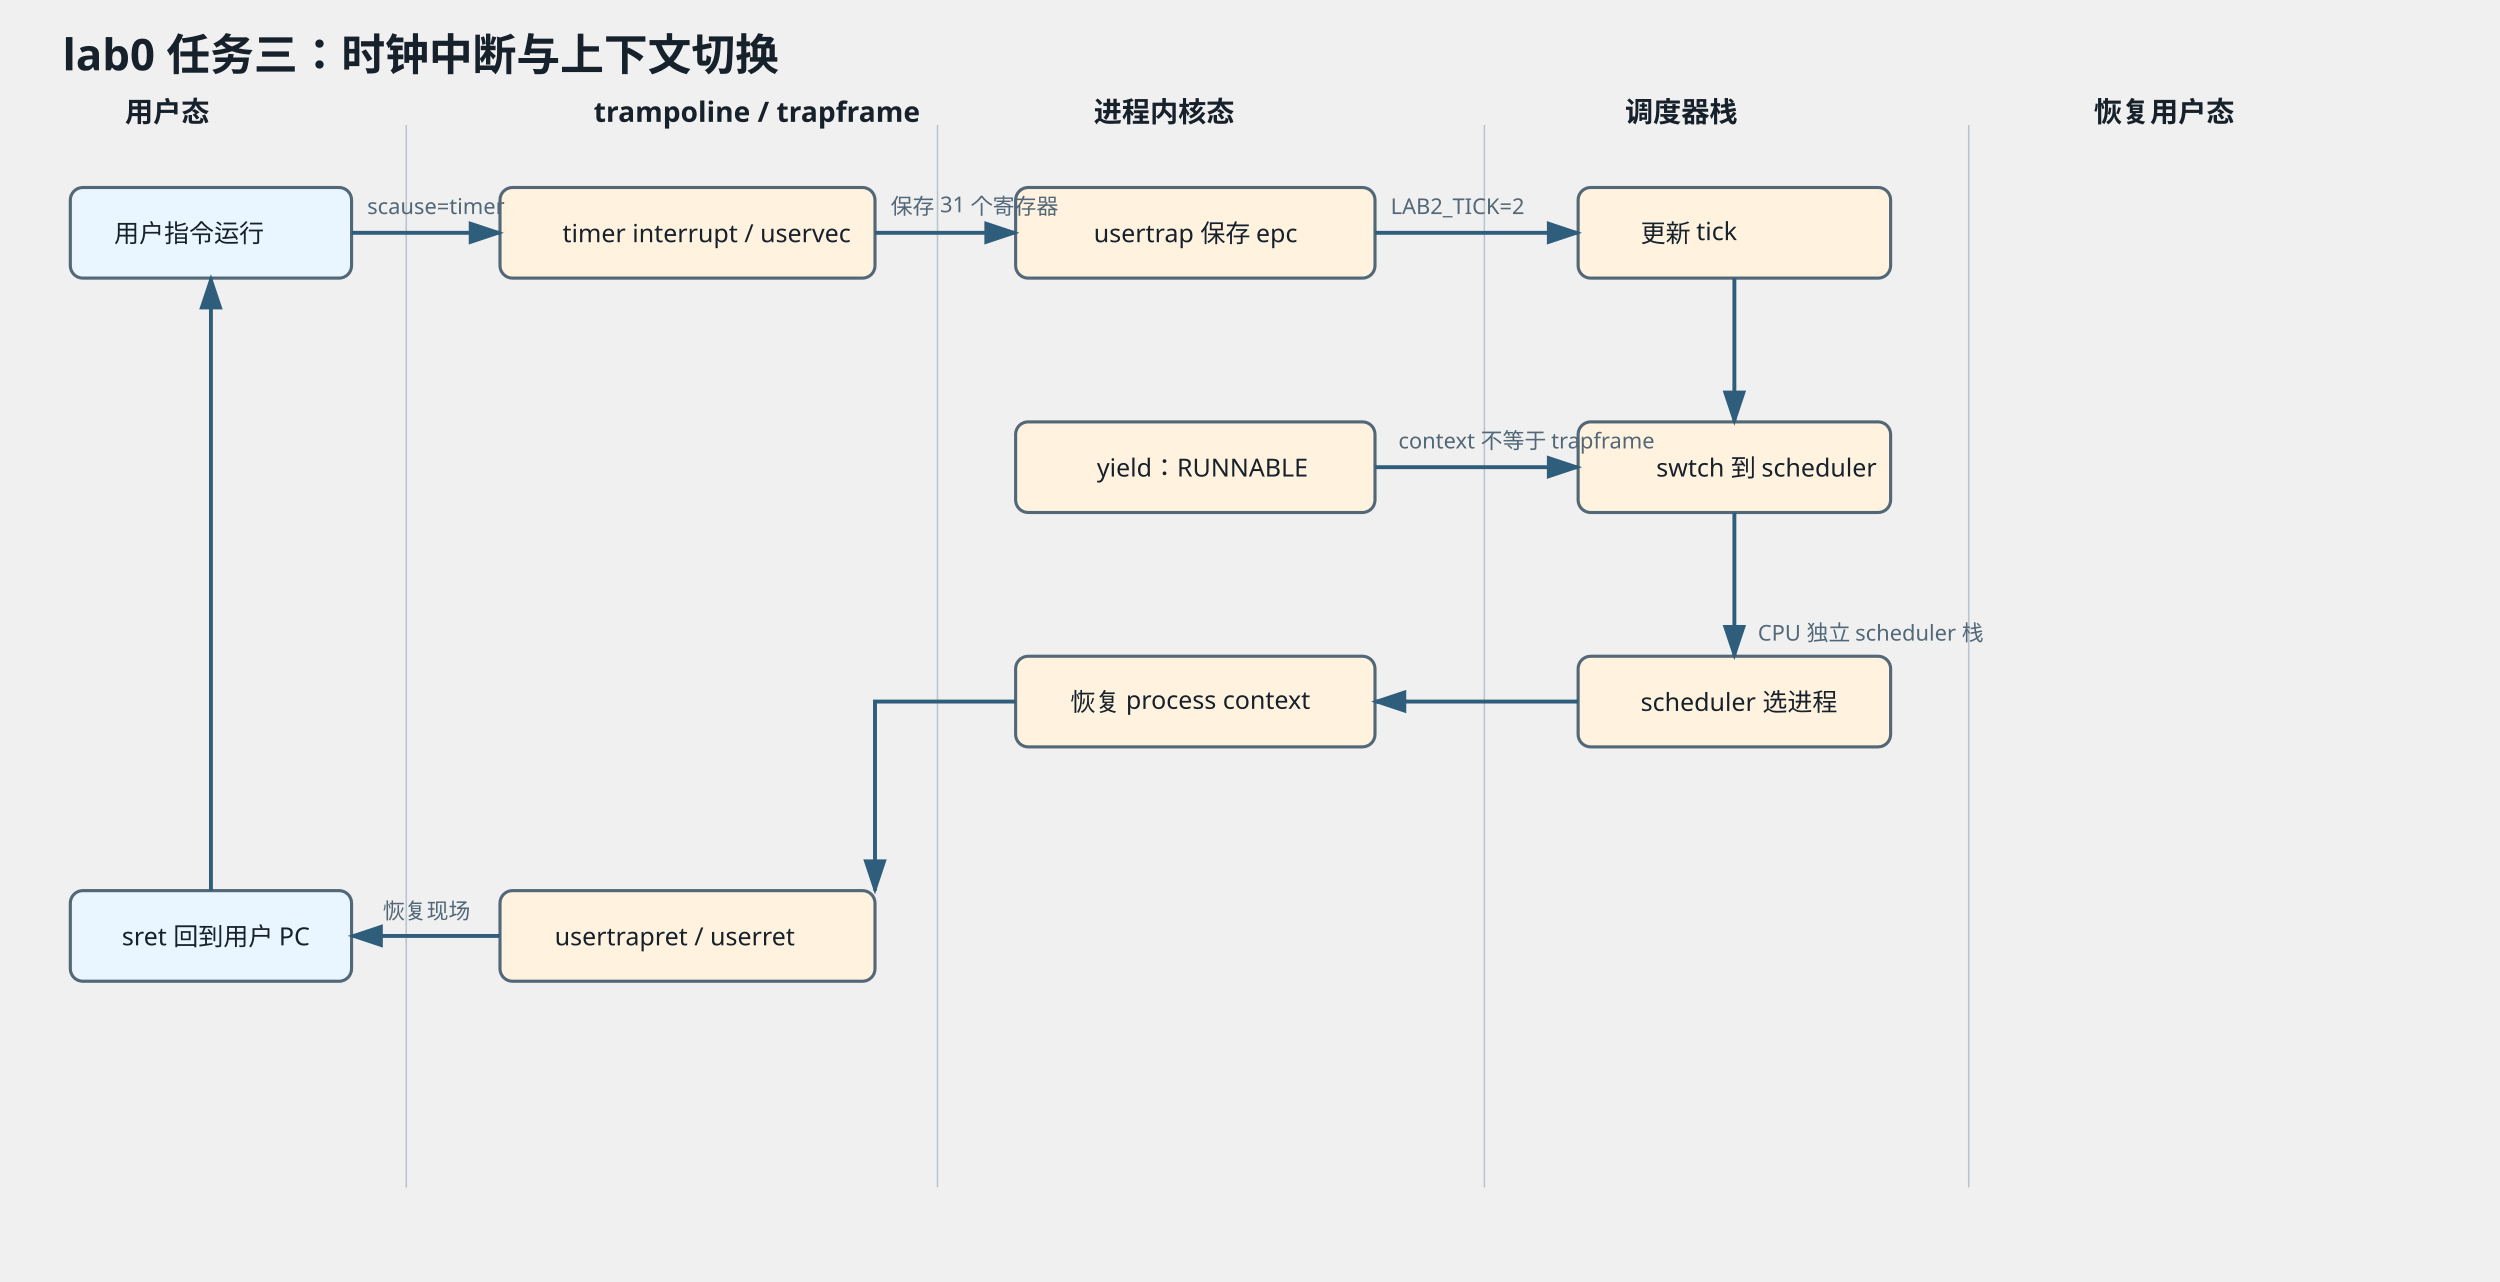
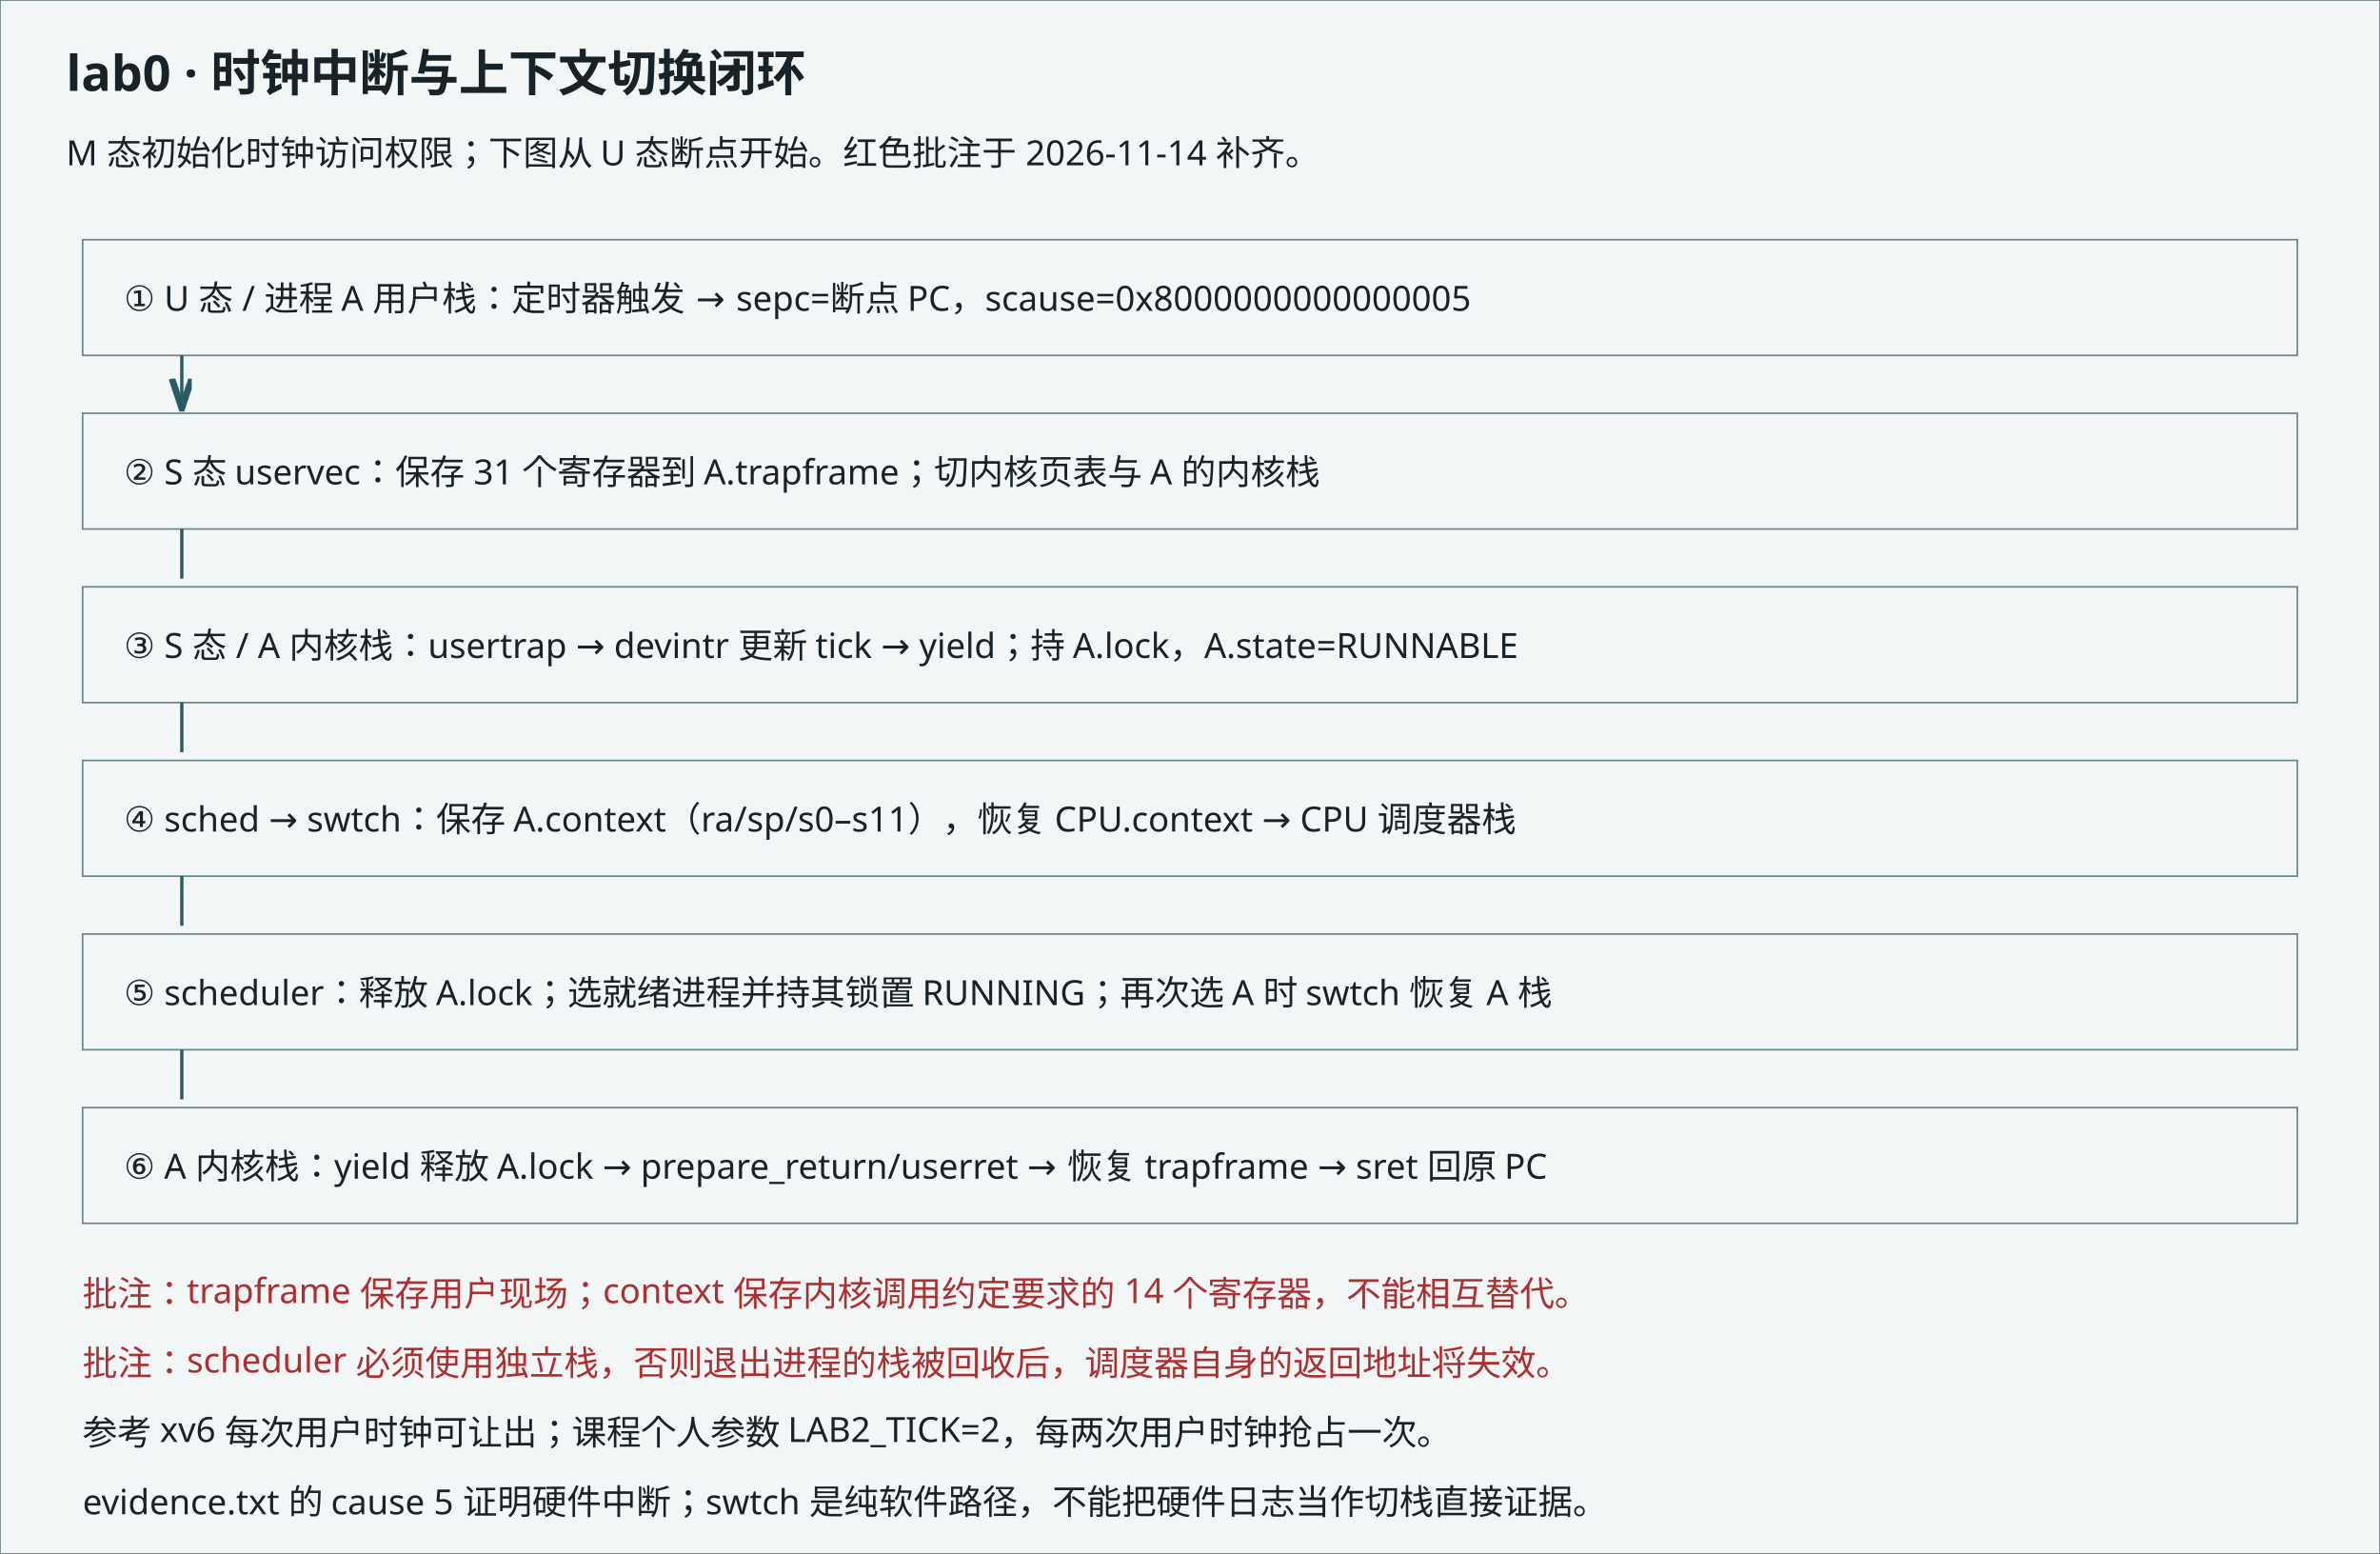
- <svg xmlns="http://www.w3.org/2000/svg" width="1600" height="820" viewBox="0 0 1600 820">
-   <style>.title{font:700 28px sans-serif;fill:#17212b}.lane{font:700 18px sans-serif;fill:#17212b}.box{fill:#f5f8fb;stroke:#526777;stroke-width:2}.u{fill:#e9f5ff}.s{fill:#fff3df}.t{font:16px sans-serif;fill:#17212b}.small{font:14px sans-serif;fill:#526777}.arrow{stroke:#2f5d7c;stroke-width:2.5;fill:none;marker-end:url(#a)}</style>
+ <svg xmlns="http://www.w3.org/2000/svg" width="1440" height="940" viewBox="0 0 1440 940">
+   <style>text{font:21px sans-serif;fill:#182329}.h{font-size:30px;font-weight:bold}.n{fill:#ac3030}rect{fill:#f2f6f7;stroke:#6d858c}path{fill:none;stroke:#285b64;stroke-width:2;marker-end:url(#a)}</style>
  <defs>
    <marker id="a" markerWidth="10" markerHeight="10" refX="8" refY="3" orient="auto">
-       <path d="M0,0 L9,3 L0,6 z" fill="#2f5d7c" />
+       <path d="M0 0L9 3L0 6" fill="#285b64" stroke="none" />
    </marker>
  </defs>
-   <text x="40" y="45" class="title">lab0 任务三：时钟中断与上下文切换</text>
-   <line x1="260" y1="80" x2="260" y2="760" stroke="#b8c5ce" />
-   <line x1="600" y1="80" x2="600" y2="760" stroke="#b8c5ce" />
-   <line x1="950" y1="80" x2="950" y2="760" stroke="#b8c5ce" />
-   <line x1="1260" y1="80" x2="1260" y2="760" stroke="#b8c5ce" />
-   <text x="80" y="78" class="lane">用户态</text>
-   <text x="380" y="78" class="lane">trampoline / trapframe</text>
-   <text x="700" y="78" class="lane">进程内核态</text>
-   <text x="1040" y="78" class="lane">调度器栈</text>
-   <text x="1340" y="78" class="lane">恢复用户态</text>
-   <rect x="45" y="120" width="180" height="58" rx="8" class="box u" />
-   <text x="73" y="155" class="t">用户指令运行</text>
-   <rect x="320" y="120" width="240" height="58" rx="8" class="box s" />
-   <text x="360" y="155" class="t">timer interrupt / uservec</text>
-   <rect x="650" y="120" width="230" height="58" rx="8" class="box s" />
-   <text x="700" y="155" class="t">usertrap 保存 epc</text>
-   <rect x="1010" y="120" width="200" height="58" rx="8" class="box s" />
-   <text x="1050" y="155" class="t">更新 tick</text>
-   <rect x="650" y="270" width="230" height="58" rx="8" class="box s" />
-   <text x="702" y="305" class="t">yield：RUNNABLE</text>
-   <rect x="1010" y="270" width="200" height="58" rx="8" class="box s" />
-   <text x="1060" y="305" class="t">swtch 到 scheduler</text>
-   <rect x="1010" y="420" width="200" height="58" rx="8" class="box s" />
-   <text x="1050" y="455" class="t">scheduler 选进程</text>
-   <rect x="650" y="420" width="230" height="58" rx="8" class="box s" />
-   <text x="685" y="455" class="t">恢复 process context</text>
-   <rect x="320" y="570" width="240" height="58" rx="8" class="box s" />
-   <text x="355" y="605" class="t">usertrapret / userret</text>
-   <rect x="45" y="570" width="180" height="58" rx="8" class="box u" />
-   <text x="78" y="605" class="t">sret 回到用户 PC</text>
-   <path d="M225 149 H320" class="arrow" />
-   <path d="M560 149 H650" class="arrow" />
-   <path d="M880 149 H1010" class="arrow" />
-   <path d="M1110 178 V270" class="arrow" />
-   <path d="M880 299 H1010" class="arrow" />
-   <path d="M1110 328 V420" class="arrow" />
-   <path d="M1010 449 H880" class="arrow" />
-   <path d="M650 449 H560 V570" class="arrow" />
-   <path d="M320 599 H225" class="arrow" />
-   <path d="M135 570 V178" class="arrow" />
-   <text x="235" y="137" class="small">scause=timer</text>
-   <text x="570" y="137" class="small">保存 31 个寄存器</text>
-   <text x="890" y="137" class="small">LAB2_TICK=2</text>
-   <text x="895" y="287" class="small">context 不等于 trapframe</text>
-   <text x="1125" y="410" class="small">CPU 独立 scheduler 栈</text>
-   <text x="245" y="588" class="small">恢复现场</text>
+   <rect width="1440" height="940" fill="white" />
+   <text x="40" y="55" class="h">lab0 · 时钟中断与上下文切换闭环</text>
+   <text x="40" y="100">M 态初始化时钟访问权限；下图从 U 态断点开始。红色批注于 2026-11-14 补齐。</text>
+   <rect x="50" y="145" width="1340" height="70" />
+   <text x="75" y="188">① U 态 / 进程 A 用户栈：定时器触发 → sepc=断点 PC，scause=0x8000000000000005</text>
+   <path d="M110 215V245" />
+   <rect x="50" y="250" width="1340" height="70" />
+   <text x="75" y="293">② S 态 uservec：保存 31 个寄存器到 A.trapframe；切内核页表与 A 的内核栈</text>
+   <path d="M110 320V350" />
+   <rect x="50" y="355" width="1340" height="70" />
+   <text x="75" y="398">③ S 态 / A 内核栈：usertrap → devintr 更新 tick → yield；持 A.lock，A.state=RUNNABLE</text>
+   <path d="M110 425V455" />
+   <rect x="50" y="460" width="1340" height="70" />
+   <text x="75" y="503">④ sched → swtch：保存 A.context（ra/sp/s0–s11），恢复 CPU.context → CPU 调度器栈</text>
+   <path d="M110 530V560" />
+   <rect x="50" y="565" width="1340" height="70" />
+   <text x="75" y="608">⑤ scheduler：释放 A.lock；选就绪进程并持其锁置 RUNNING；再次选 A 时 swtch 恢复 A 栈</text>
+   <path d="M110 635V665" />
+   <rect x="50" y="670" width="1340" height="70" />
+   <text x="75" y="713">⑥ A 内核栈：yield 释放 A.lock → prepare_return/userret → 恢复 trapframe → sret 回原 PC</text>
+   <text x="50" y="790" class="n">批注：trapframe 保存用户现场；context 保存内核调用约定要求的 14 个寄存器，不能相互替代。</text>
+   <text x="50" y="832" class="n">批注：scheduler 必须使用独立栈，否则退出进程的栈被回收后，调度器自身的返回地址将失效。</text>
+   <text x="50" y="874">参考 xv6 每次用户时钟可让出；课程个人参数 LAB2_TICK=2，每两次用户时钟抢占一次。</text>
+   <text x="50" y="916">evidence.txt 的 cause 5 证明硬件中断；swtch 是纯软件路径，不能把硬件日志当作切栈直接证据。</text>
</svg>
